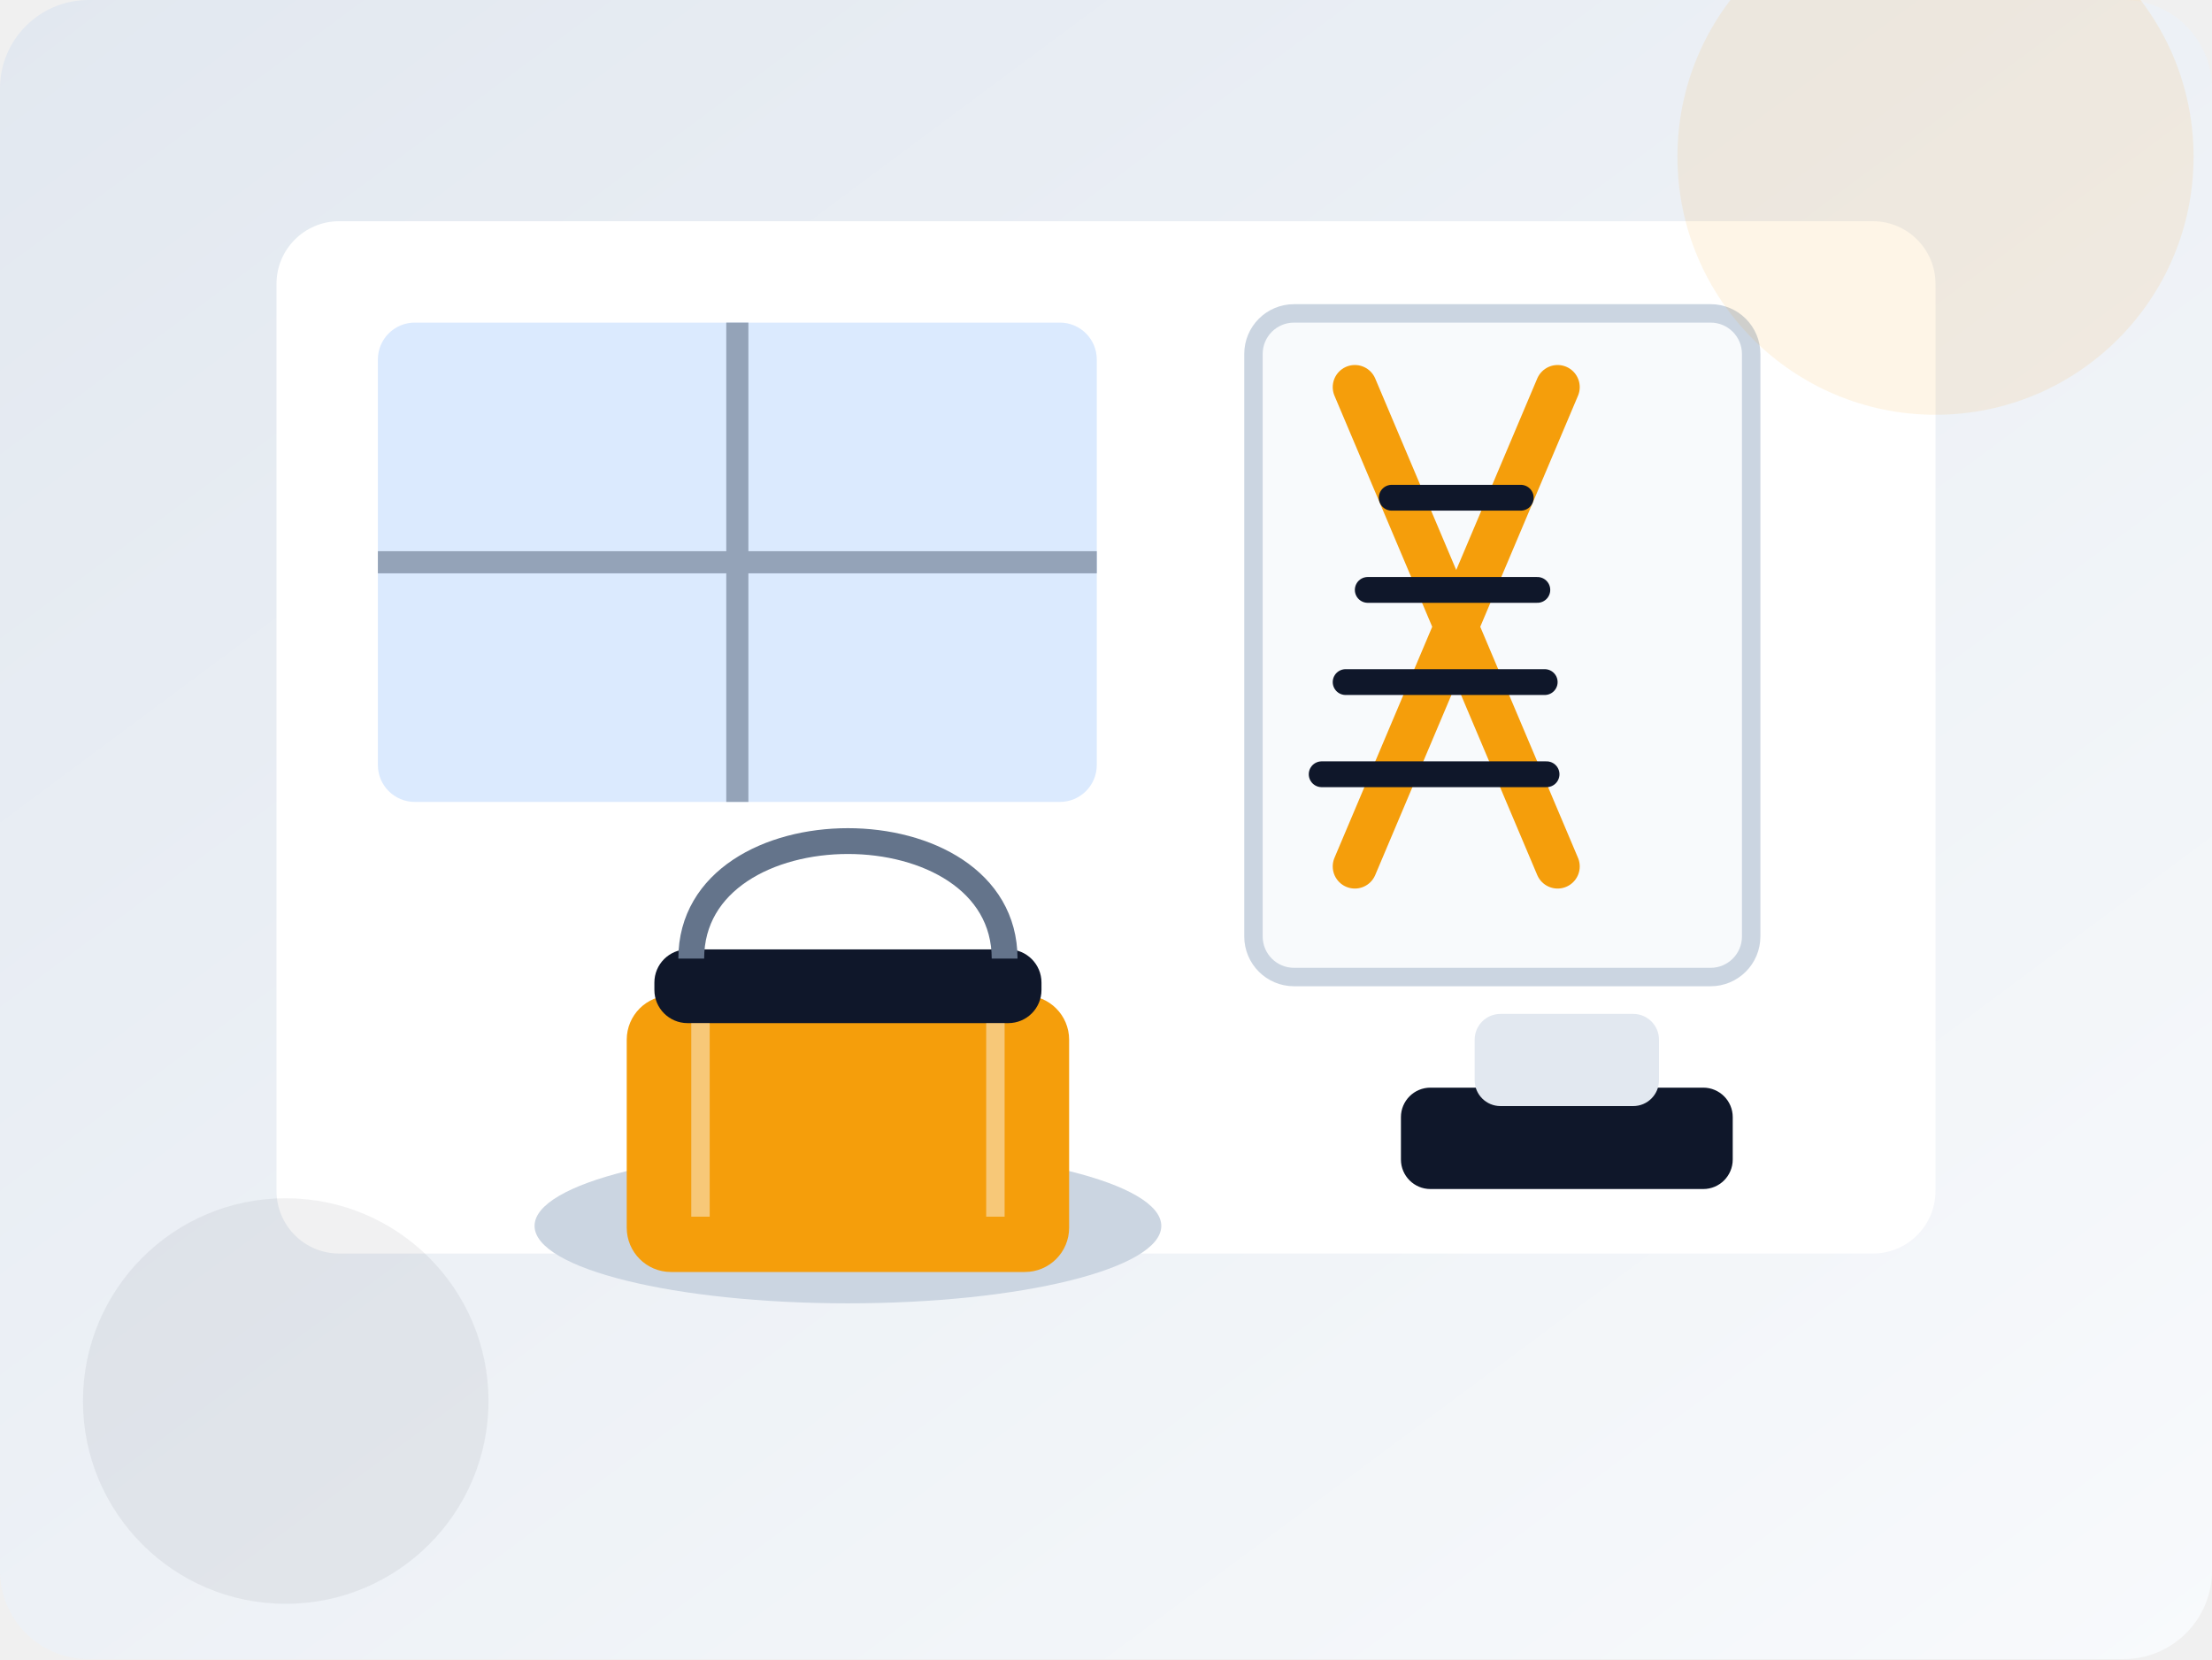
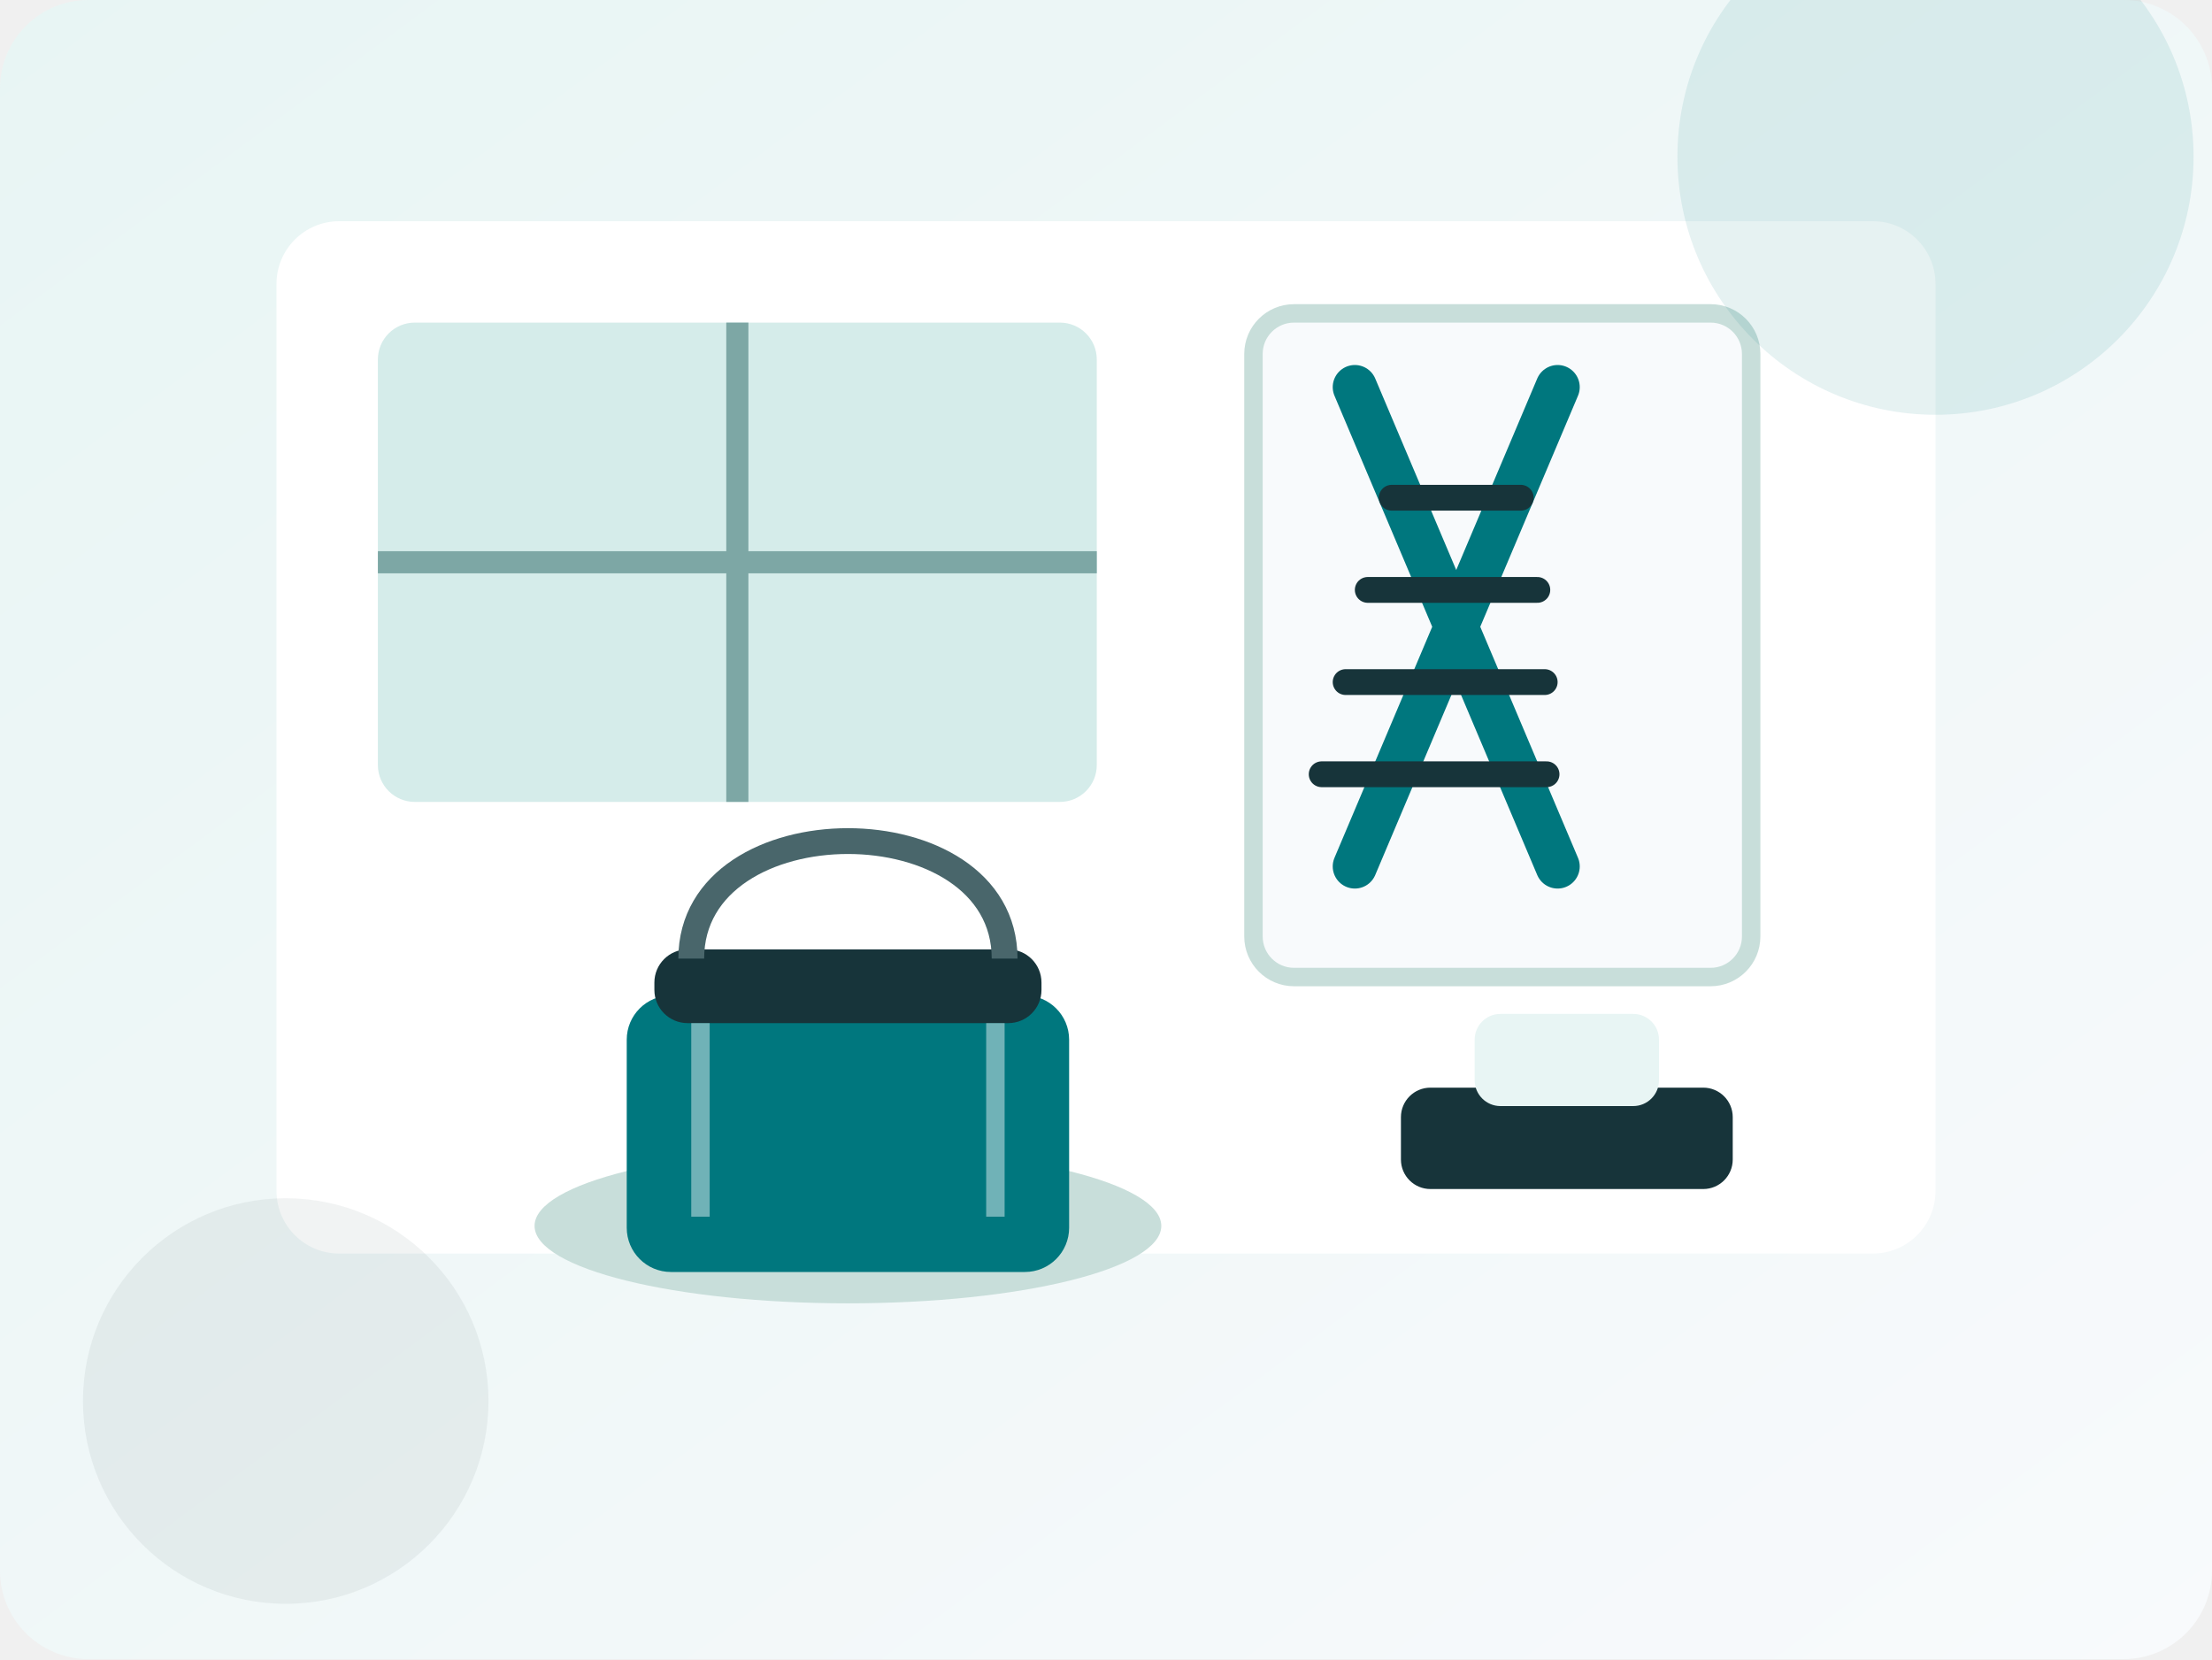
<svg xmlns="http://www.w3.org/2000/svg" viewBox="0 0 1200 900" role="img" aria-labelledby="title desc">
  <defs>
    <linearGradient id="a" x1="0" y1="0" x2="1" y2="1">
-       <stop offset="0" stop-color="#e2e8f0" />
+       <stop offset="0" stop-color="#E8F5F4" />
      <stop offset="1" stop-color="#f8fafc" />
    </linearGradient>
  </defs>
  <rect width="1200" height="900" rx="48" fill="url(#a)" />
  <rect x="150" y="120" width="900" height="560" rx="34" fill="#ffffff" />
-   <rect x="205" y="175" width="390" height="260" rx="20" fill="#dbeafe" />
-   <path d="M400 175v260M205 305h390" stroke="#94a3b8" stroke-width="12" />
-   <rect x="680" y="170" width="270" height="360" rx="22" fill="#f8fafc" stroke="#cbd5e1" stroke-width="10" />
-   <path d="M735 470l110-260M845 470L735 210" stroke="#f59e0b" stroke-width="24" stroke-linecap="round" />
-   <path d="M755 270h70M742 320h92M730 370h108M717 420h122" stroke="#0f172a" stroke-width="14" stroke-linecap="round" />
+   <rect x="205" y="175" width="390" height="260" rx="20" fill="#D5ECEA" />
+   <path d="M400 175v260M205 305h390" stroke="#7DA7A5" stroke-width="12" />
+   <rect x="680" y="170" width="270" height="360" rx="22" fill="#f8fafc" stroke="#C8DEDA" stroke-width="10" />
+   <path d="M735 470l110-260M845 470L735 210" stroke="#00777E" stroke-width="24" stroke-linecap="round" />
+   <path d="M755 270h70M742 320h92M730 370h108M717 420h122" stroke="#17343A" stroke-width="14" stroke-linecap="round" />
  <g transform="translate(460 540)">
-     <ellipse cx="0" cy="125" rx="170" ry="42" fill="#cbd5e1" />
-     <rect x="-120" y="0" width="240" height="150" rx="24" fill="#f59e0b" />
-     <rect x="-105" y="-25" width="210" height="40" rx="18" fill="#0f172a" />
+     <ellipse cx="0" cy="125" rx="170" ry="42" fill="#C8DEDA" />
+     <rect x="-120" y="0" width="240" height="150" rx="24" fill="#00777E" />
+     <rect x="-105" y="-25" width="210" height="40" rx="18" fill="#17343A" />
    <path d="M-80 15v105M80 15v105" stroke="#f8fafc" stroke-width="10" opacity=".45" />
-     <path d="M-85 -20c0-85 170-85 170 0" fill="none" stroke="#64748b" stroke-width="14" />
+     <path d="M-85 -20c0-85 170-85 170 0" fill="none" stroke="#49666B" stroke-width="14" />
  </g>
-   <rect x="760" y="590" width="180" height="55" rx="16" fill="#0f172a" />
-   <rect x="800" y="550" width="100" height="50" rx="14" fill="#e2e8f0" />
-   <circle cx="155" cy="760" r="110" fill="#0f172a" opacity=".06" />
-   <circle cx="1050" cy="85" r="140" fill="#f59e0b" opacity=".10" />
+   <rect x="760" y="590" width="180" height="55" rx="16" fill="#17343A" />
+   <rect x="800" y="550" width="100" height="50" rx="14" fill="#E8F5F4" />
+   <circle cx="155" cy="760" r="110" fill="#17343A" opacity=".06" />
+   <circle cx="1050" cy="85" r="140" fill="#00777E" opacity=".10" />
</svg>
